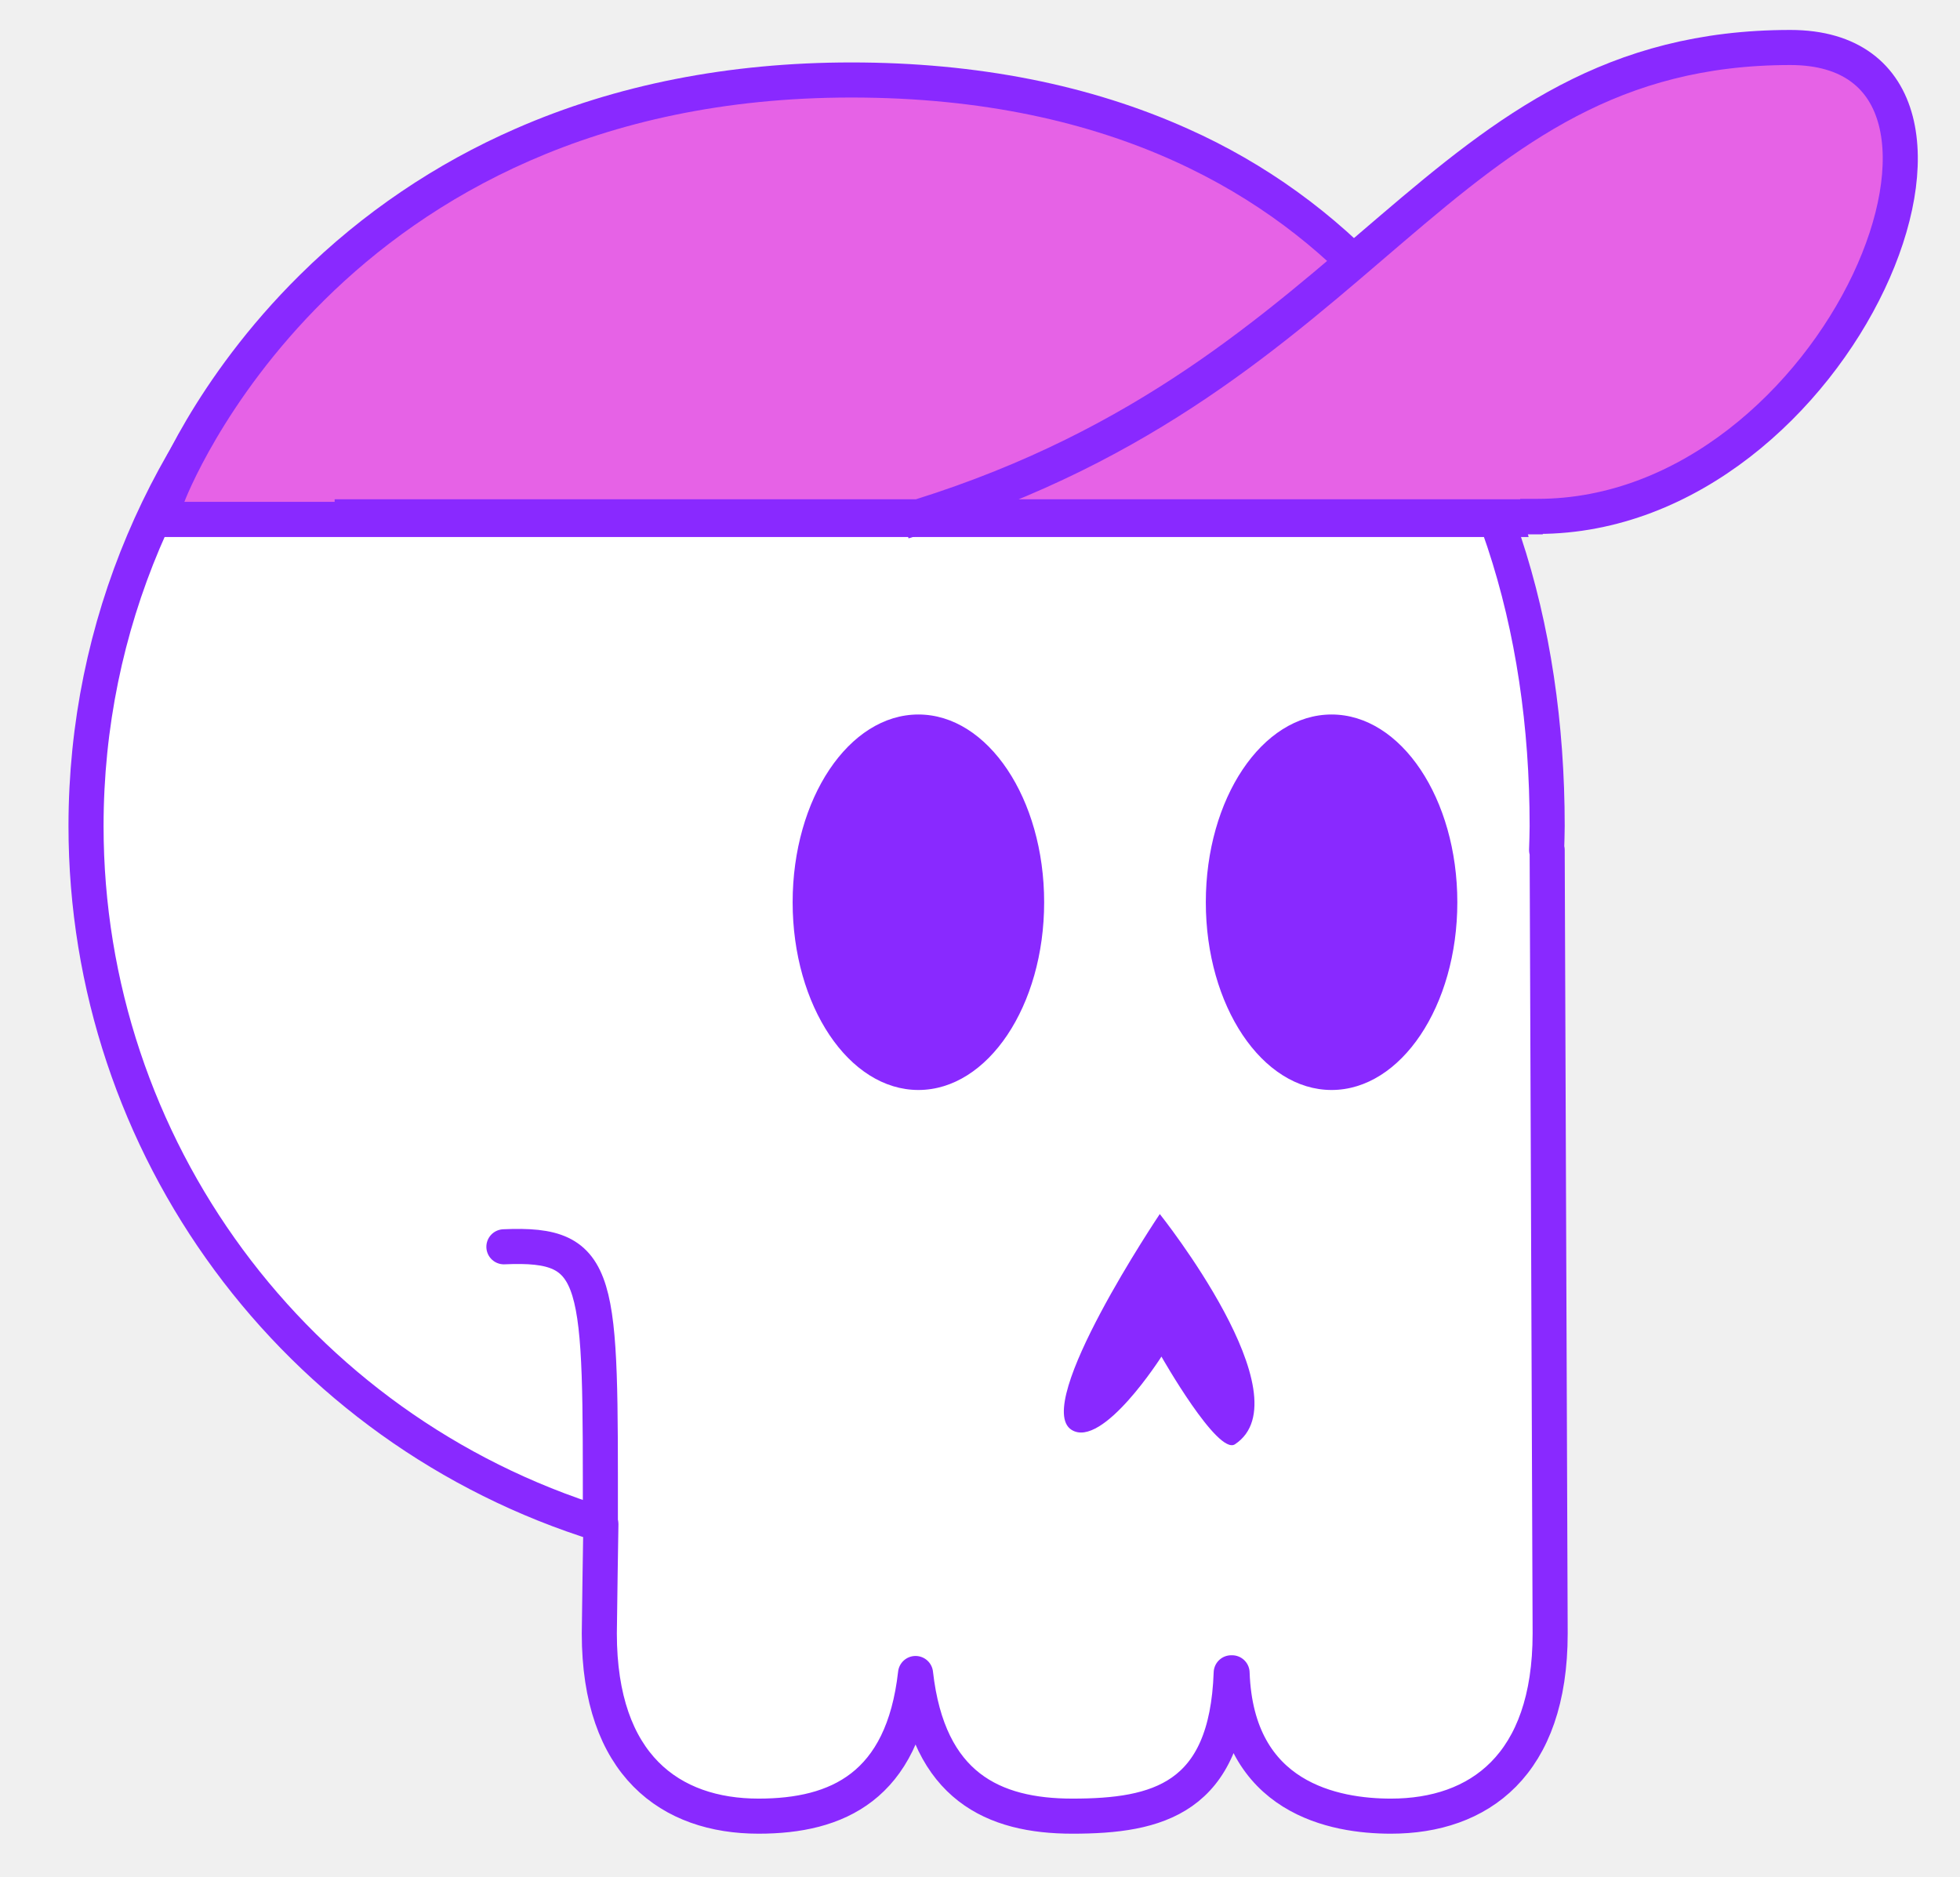
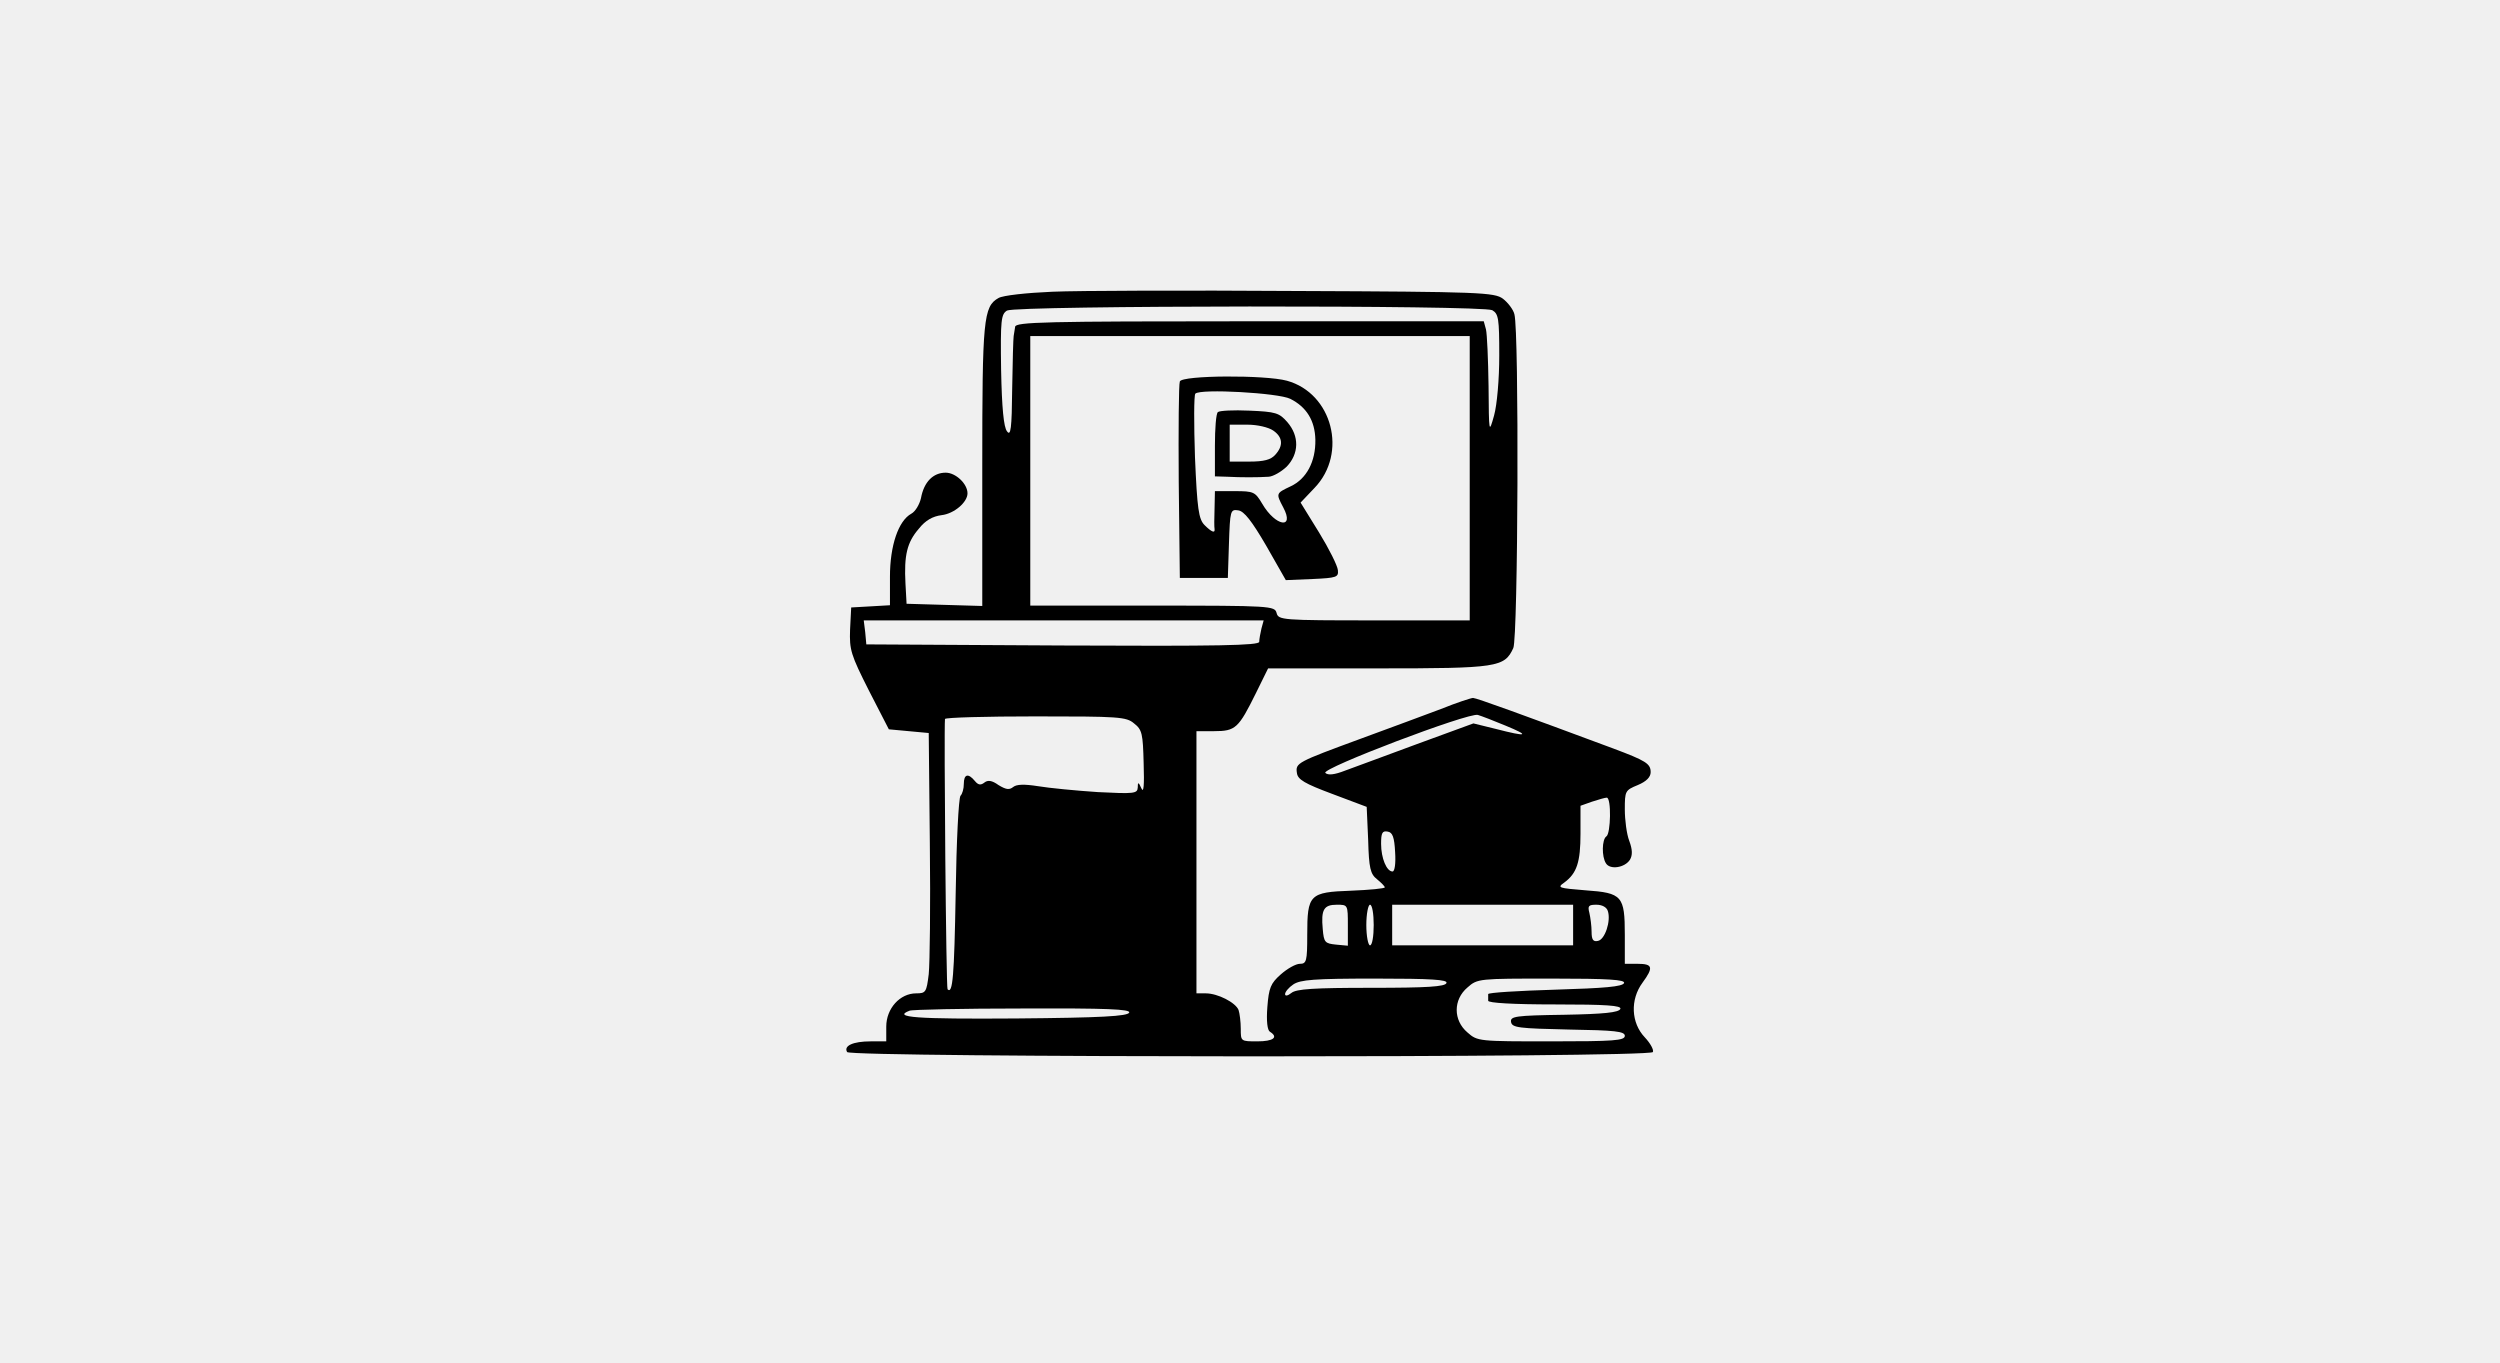
- <svg xmlns="http://www.w3.org/2000/svg" viewBox="0 0 447 428">
-   <style>
-     .favicon-stroke {
-       stroke-width: 8px;
-       stroke: #8929ff;
-     }
-     #skull-outline { fill: white }
-     #eyes-and-nose, #hat-outline { fill: #8929ff }
-     #hat-fill, #hat-bill { fill: #e662e6 }
- 
-     @media (prefers-color-scheme: dark) {
-       .favicon-stroke { stroke: #343a40 }
-       #skull-outline { fill: #adb5bd }
-       #hat-outline { fill: #343a40 }
-       #eyes-and-nose { fill: #343a40 }
-     }
-   </style>
-   <g id="skull">
-     <path id="skull-outline" class="favicon-stroke" stroke-linejoin="round" d="M19.62 188.39A166.62 166.62 0 0 1 186.24 21.77c115.25 0 166.61 74.59 166.61 166.62 0 1.83-.08 3.64-.13 5.46h.13s.68 175.09.68 178.65c0 30.11-16.26 41.67-36.32 41.67-12.7 0-35.22-3.93-36.22-32.69h-.2c-1 28.76-16.81 32.69-36.22 32.69-18 0-32.87-6.78-35.77-32.53-2.9 25.75-17.8 32.53-35.8 32.53-20.06 0-36.32-11.56-36.32-41.67 0-2.48.36-24.88.36-24.88A166.68 166.68 0 0 1 19.62 188.39Z" />
-     <path id="eyes-and-nose" d="M180.77 205.76c0 23.64 12.84 42.81 28.68 42.81s28.68-19.17 28.68-42.81-12.84-42.82-28.68-42.82-28.68 19.17-28.68 42.82M275 205.76c0 23.64 12.84 42.81 28.68 42.81s28.68-19.17 28.68-42.81-12.84-42.82-28.68-42.82S275 182.11 275 205.76M264.51 276.85s-29.26 43.53-20.12 49.23c7.07 4.41 20.49-16.71 20.49-16.71s12.82 22.58 16.76 20c16.24-10.71-17.13-52.5-17.13-52.5" />
-     <path id="jawline" class="favicon-stroke" fill="none" stroke-linecap="round" d="M114.92 284.33c22.54-1 22 7 22 62.48" />
-   </g>
-   <g id="hat">
-     <path id="hat-fill" d="m36.27 118.44 2-5.41c.37-1 9.25-24.14 33-47.53 21.83-21.56 60.88-47.26 122.91-47.26C258 18.24 294.8 44 314.46 65.65c21.38 23.52 27.49 46.82 27.74 47.8l1.27 5Z" />
-     <path id="hat-outline" d="M194.17 22.24c120.68 0 144.15 92.2 144.15 92.2H42.05s34.67-92.2 152.12-92.2m0-8c-27.9 0-53.65 5.07-76.52 15.08a162.3 162.3 0 0 0-49.21 33.33c-24.31 24-33.5 48-33.88 49l-4.07 10.82h318.13l-2.54-10c-.26-1-6.62-25.26-28.66-49.51a140.29 140.29 0 0 0-46.52-33.6c-22.25-10-48.06-15.12-76.73-15.12" />
-     <path id="hat-bill" class="favicon-stroke" stroke-linecap="square" d="M350.7 117.76c69.17 0 112.9-106.93 57.6-106.93-81 0-95.18 74.6-198.47 106.93M80.32 117.86h267.53" />
+ <svg xmlns="http://www.w3.org/2000/svg" version="1.0" width="677pt" height="369pt" viewBox="0 0 677 369" preserveAspectRatio="xMidYMid meet">
+   <g transform="translate(0,369) scale(0.1,-0.1)" fill="#000000" stroke="none">
+     <path d="M2850 2900 c-71 -3 -134 -10 -146 -17 -41 -23 -44 -58 -44 -455 l0 -379 -102 3 -103 3 -3 55 c-4 76 4 111 36 148 18 23 38 34 62 37 34 4 70 35 70 59 0 26 -32 56 -59 56 -34 0 -59 -25 -67 -69 -4 -17 -15 -36 -26 -42 -35 -19 -58 -86 -58 -171 l0 -77 -52 -3 -53 -3 -3 -60 c-2 -55 2 -68 51 -165 l54 -105 54 -5 54 -5 3 -300 c2 -165 0 -324 -3 -353 -6 -49 -8 -52 -34 -52 -44 0 -81 -41 -81 -90 l0 -40 -42 0 c-48 0 -74 -12 -64 -29 10 -15 2172 -16 2182 0 3 6 -7 24 -22 40 -37 39 -40 102 -6 148 30 41 28 51 -13 51 l-35 0 0 78 c0 106 -7 114 -106 121 -74 6 -78 7 -58 21 34 25 44 55 44 133 l0 75 31 11 c18 6 36 11 40 11 13 0 11 -98 -1 -105 -12 -8 -13 -55 -1 -73 11 -18 51 -12 65 10 7 12 7 27 -2 51 -7 18 -12 57 -12 85 0 50 1 52 35 66 24 10 35 22 35 35 0 23 -13 31 -101 64 -242 90 -371 137 -380 137 -5 0 -45 -13 -87 -30 -42 -16 -140 -52 -216 -80 -174 -64 -178 -66 -174 -93 2 -18 21 -29 96 -57 l93 -35 4 -90 c2 -76 6 -92 24 -106 12 -10 21 -19 21 -22 0 -3 -41 -7 -91 -9 -113 -4 -119 -10 -119 -120 0 -71 -2 -78 -20 -78 -11 0 -34 -13 -52 -29 -27 -24 -32 -36 -36 -88 -3 -38 0 -63 7 -67 24 -15 9 -26 -34 -26 -45 0 -45 0 -45 34 0 19 -3 42 -6 51 -8 20 -56 45 -89 45 l-25 0 0 355 0 355 48 0 c58 0 66 8 113 103 l33 67 298 0 c324 0 342 3 366 55 13 28 16 858 3 904 -3 13 -18 32 -31 42 -23 17 -60 19 -560 21 -294 2 -591 1 -660 -2z m1191 -50 c17 -10 19 -22 19 -123 0 -64 -6 -133 -14 -162 -14 -50 -14 -49 -15 80 -1 72 -4 140 -7 153 l-6 22 -634 0 c-556 0 -634 -2 -635 -15 -1 -8 -3 -19 -4 -25 -1 -5 -3 -70 -4 -142 -1 -110 -4 -130 -14 -116 -9 11 -14 64 -16 166 -2 136 0 151 16 161 25 14 1287 15 1314 1z m-61 -455 l0 -385 -259 0 c-250 0 -259 1 -264 20 -5 19 -14 20 -336 20 l-331 0 0 365 0 365 595 0 595 0 0 -385z m-564 -407 c-3 -13 -6 -29 -6 -36 0 -10 -110 -12 -532 -10 l-532 3 -3 33 -4 32 542 0 541 0 -6 -22z m661 -263 c68 -28 59 -31 -26 -9 l-61 15 -153 -56 c-83 -31 -171 -63 -195 -72 -28 -11 -46 -13 -53 -6 -12 12 388 164 413 157 10 -3 44 -16 75 -29z m-1006 6 c22 -17 24 -28 26 -108 2 -60 0 -82 -6 -68 -8 18 -10 18 -10 2 -1 -16 -10 -17 -108 -12 -60 4 -132 11 -162 16 -38 6 -58 5 -67 -2 -11 -9 -20 -7 -40 5 -18 13 -29 14 -38 7 -10 -8 -17 -7 -26 4 -18 22 -30 19 -30 -8 0 -13 -4 -27 -9 -32 -5 -6 -11 -124 -13 -263 -4 -227 -8 -275 -22 -261 -4 3 -10 704 -7 732 1 4 111 7 245 7 225 0 246 -1 267 -19z m707 -349 c2 -30 -1 -52 -7 -52 -16 0 -31 36 -31 75 0 29 3 36 18 33 13 -2 18 -15 20 -56z m-128 -198 l0 -55 -32 3 c-30 3 -33 6 -36 42 -5 53 3 66 38 66 30 0 30 0 30 -56z m70 1 c0 -30 -4 -55 -10 -55 -5 0 -10 25 -10 55 0 30 5 55 10 55 6 0 10 -25 10 -55z m540 0 l0 -55 -245 0 -245 0 0 55 0 55 245 0 245 0 0 -55z m94 38 c9 -27 -8 -78 -27 -81 -13 -3 -17 4 -17 25 0 15 -3 38 -6 51 -5 19 -2 22 19 22 16 0 28 -7 31 -17z m-437 -195 c-3 -10 -53 -13 -204 -13 -155 0 -203 -3 -216 -14 -10 -8 -17 -9 -17 -3 0 6 10 18 22 26 19 13 57 16 221 16 155 0 198 -3 194 -12z m481 0 c-4 -10 -54 -14 -186 -18 -100 -3 -182 -8 -182 -12 0 -5 0 -12 0 -18 0 -6 67 -10 181 -10 140 0 180 -3 177 -12 -4 -10 -45 -14 -152 -16 -133 -2 -147 -4 -144 -20 3 -15 21 -17 156 -20 126 -2 152 -5 152 -17 0 -13 -30 -15 -199 -15 -196 0 -200 0 -227 24 -39 33 -39 89 0 122 27 24 31 24 227 24 156 0 200 -3 197 -12z m-1340 -80 c-4 -10 -76 -14 -306 -16 -273 -2 -336 3 -289 21 6 3 144 6 305 6 231 1 293 -2 290 -11z" />
+     <path d="M3195 2657 c-3 -7 -4 -129 -3 -272 l3 -260 65 0 65 0 3 93 c3 90 4 93 25 90 16 -2 37 -29 76 -96 l53 -93 72 3 c66 3 71 5 69 24 -1 12 -24 58 -51 102 l-50 81 38 40 c90 94 48 256 -75 290 -58 16 -284 15 -290 -2z m299 -47 c44 -22 67 -59 68 -111 1 -59 -24 -106 -67 -126 -40 -19 -40 -19 -20 -57 32 -60 -21 -52 -57 10 -19 32 -23 34 -74 34 l-54 0 -1 -47 c-1 -27 -1 -51 0 -55 2 -13 -8 -9 -27 10 -16 16 -20 43 -26 184 -3 90 -3 168 1 172 14 14 225 2 257 -14z" />
+     <path d="M3298 2574 c-5 -4 -8 -45 -8 -91 l0 -83 33 -1 c37 -2 83 -2 113 0 12 1 33 13 48 27 34 35 35 83 2 121 -22 25 -31 28 -103 31 -43 2 -81 0 -85 -4z m150 -50 c26 -18 28 -41 5 -66 -12 -13 -30 -18 -70 -18 l-53 0 0 50 0 50 48 0 c27 0 57 -7 70 -16z" />
  </g>
</svg>
